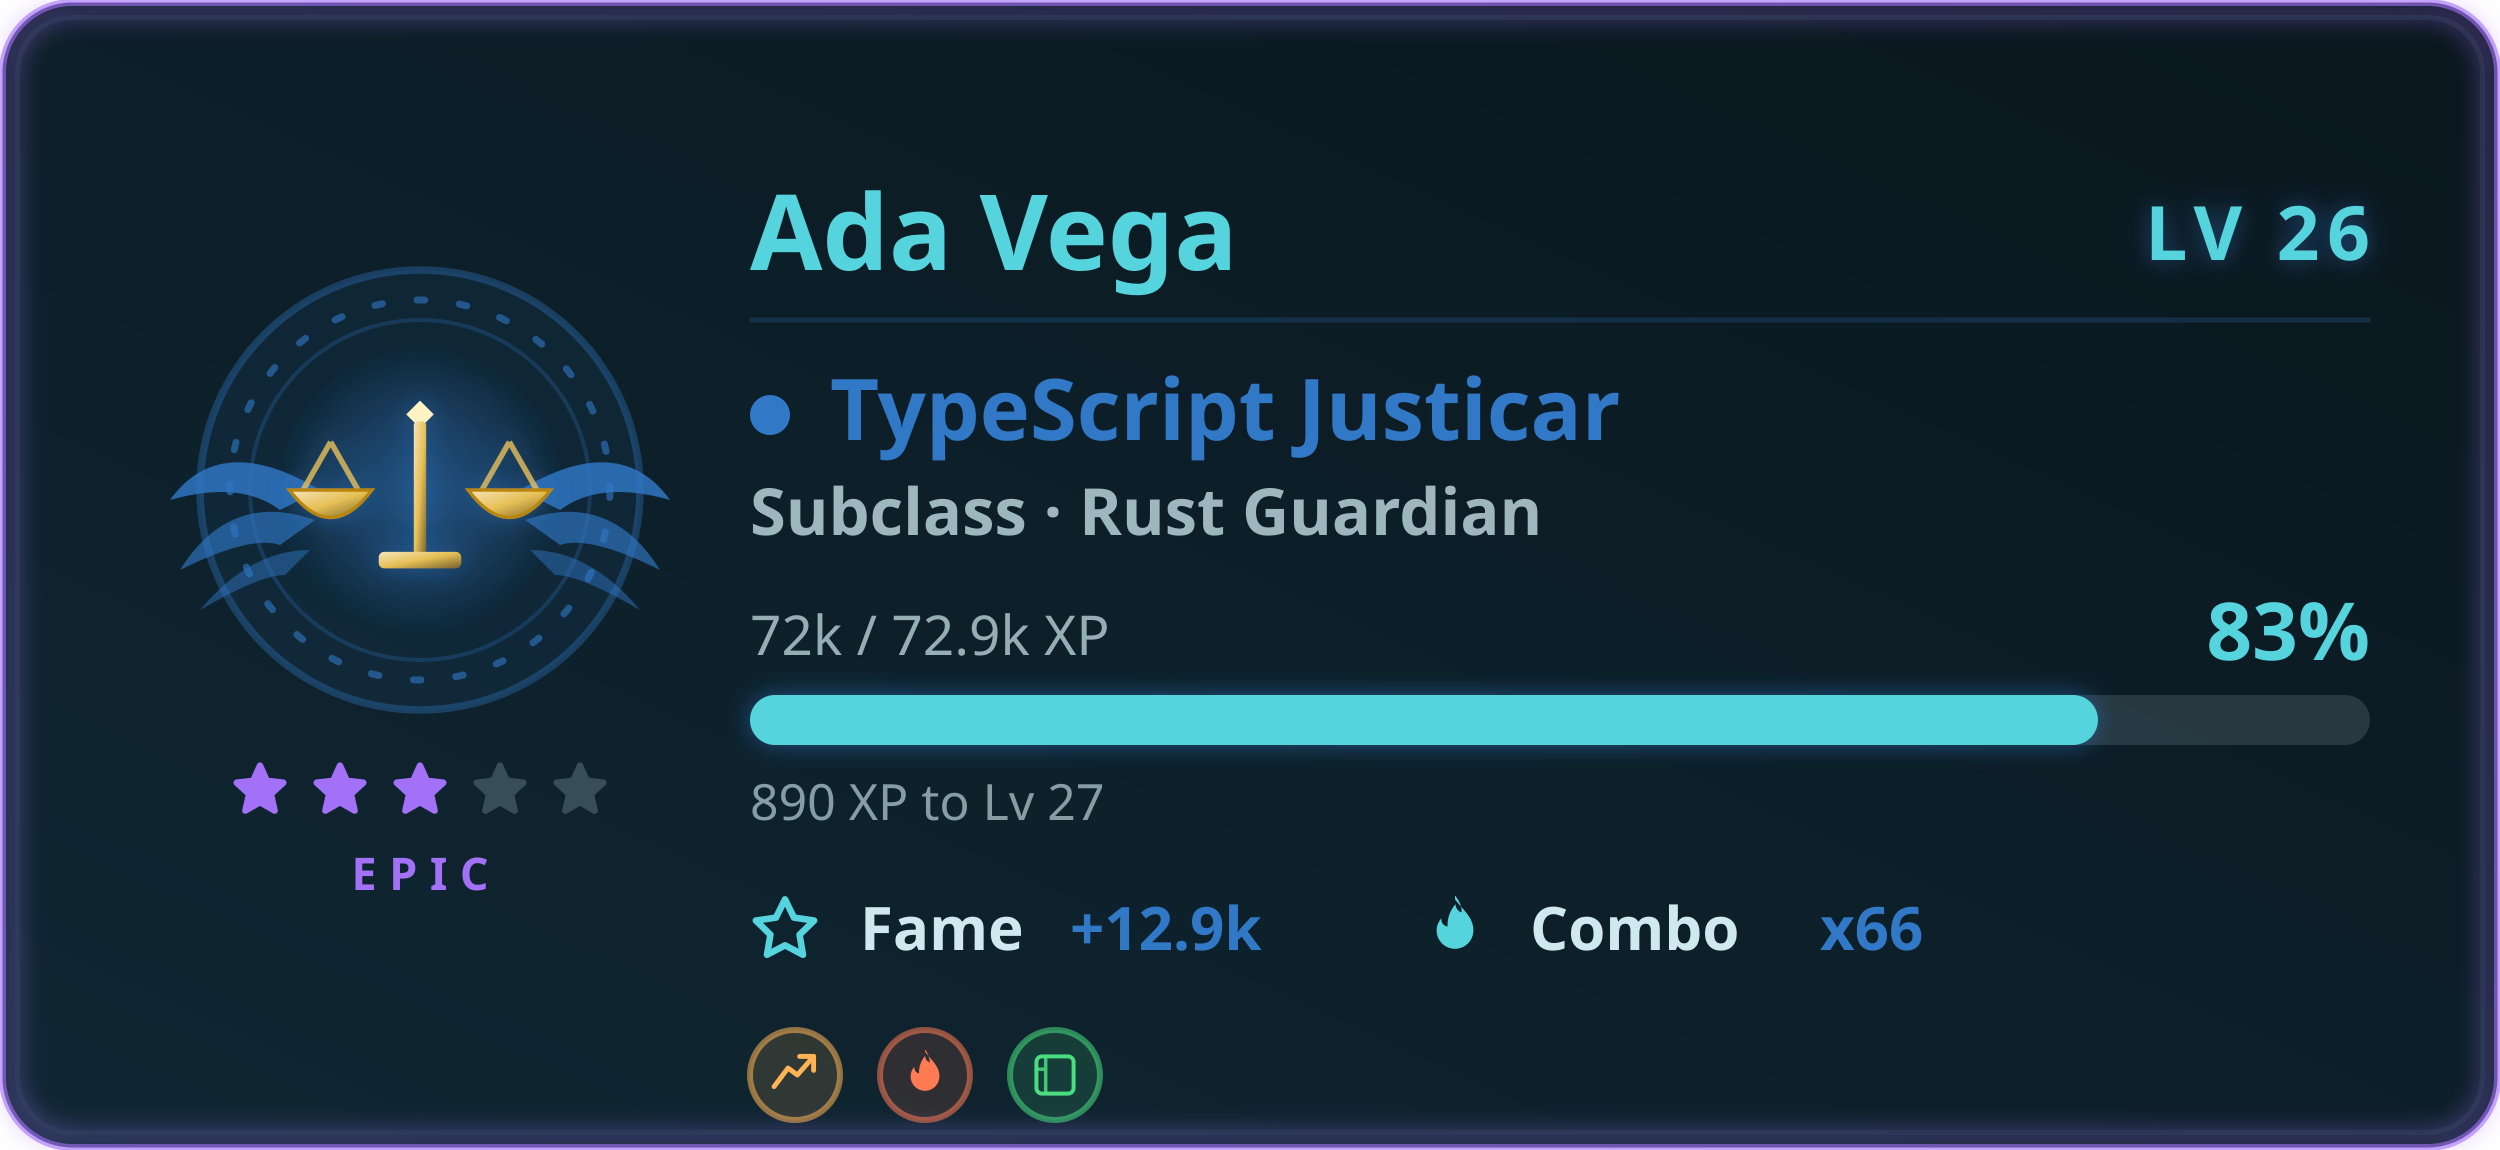
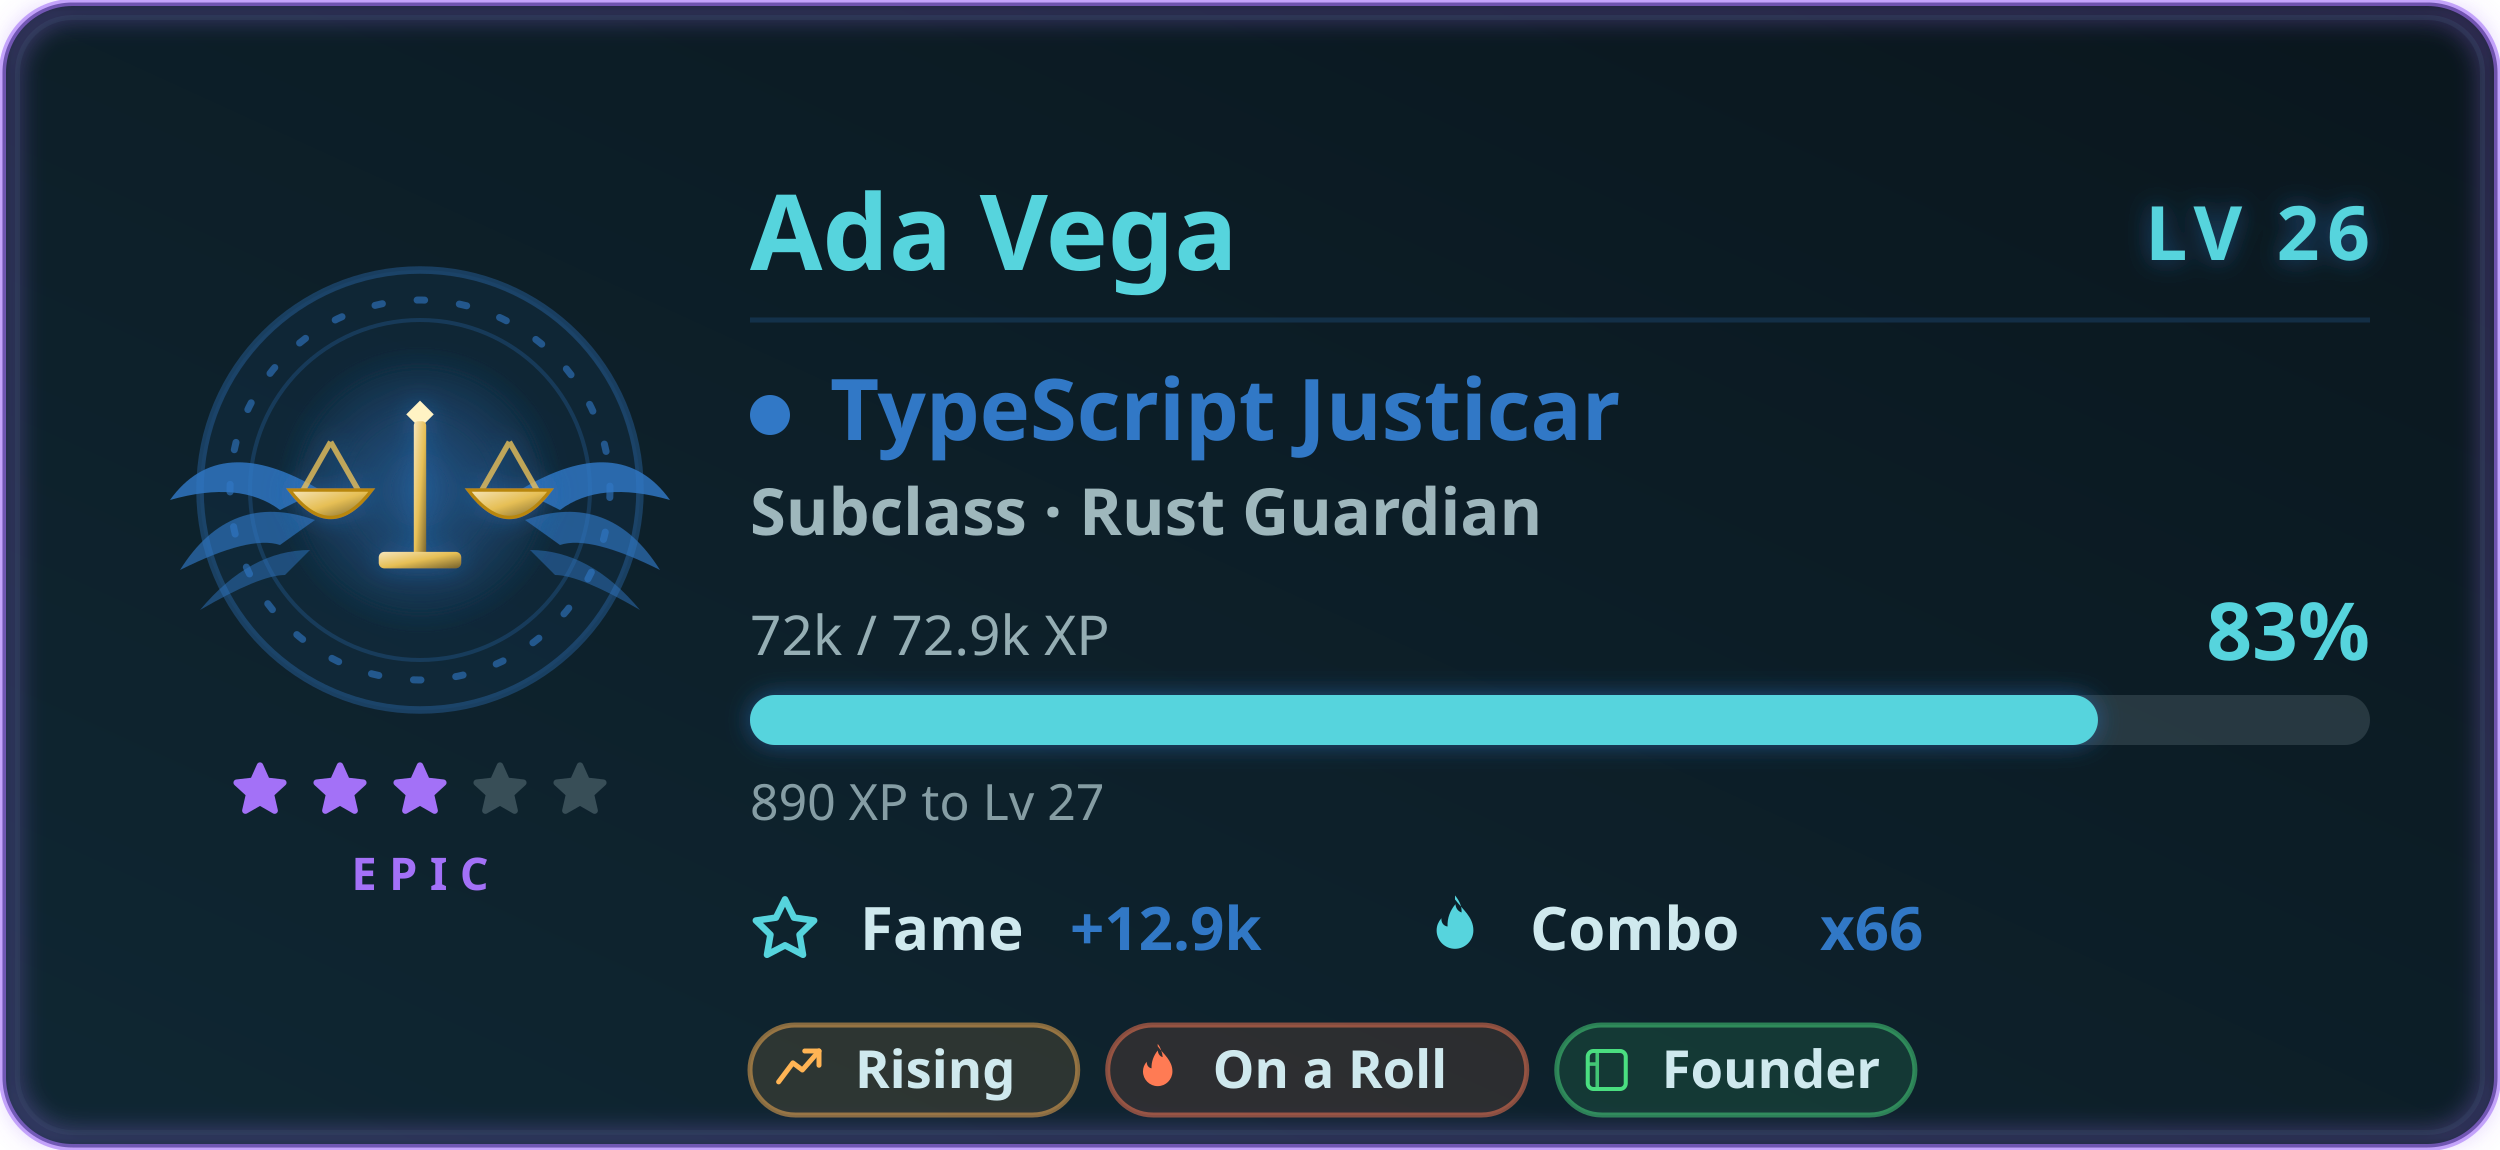
<svg xmlns="http://www.w3.org/2000/svg" width="500" height="230" viewBox="0 0 500 230" role="img" aria-labelledby="card-title-a11y card-desc-a11y">
  <style>
text { font-family: 'Segoe UI', Ubuntu, 'Helvetica Neue', sans-serif; }
.title { font-size: 18px; font-weight: 600; fill: #56d4dd; }
.title-icon { fill: #56d4dd; }
.icon { fill: #56d4dd; }


.gl-name { font-size: 21px; font-weight: 700; fill: #56d4dd; }
.gl-lvl { font-size: 15px; font-weight: 800; letter-spacing: 1.5px; fill: #56d4dd; }
.gl-class { font-size: 17px; font-weight: 700; fill: #3178c6; }
.gl-sub { font-size: 13px; font-weight: 600; fill: #cfe9ee; opacity: 0.75; }
.gl-meta { font-size: 11px; fill: #cfe9ee; opacity: 0.7; }
.gl-pct { font-size: 16px; font-weight: 800; fill: #56d4dd; }
.gl-chip-label { font-size: 12px; font-weight: 600; fill: #cfe9ee; }
.gl-chip-value { font-size: 12px; font-weight: 800; fill: #3178c6; }
.gl-hint { font-size: 10px; fill: #cfe9ee; opacity: 0.62; }
+ .gl-badge-label { font-size: 10.5px; font-weight: 600; }
.gl-rarity { font-size: 9px; font-weight: 700; letter-spacing: 2.5px; fill: #a371f7; }

</style>
  <defs>
    <linearGradient id="card-bg" x1="0" y1="0" x2="1" y2="1" gradientTransform="rotate(90, 0.5, 0.5)">
      <stop offset="0.0%" stop-color="#0a161d" />
      <stop offset="100.0%" stop-color="#0f2733" />
    </linearGradient>
    <filter id="card-glow" x="-50%" y="-50%" width="200%" height="200%">
      <feGaussianBlur in="SourceGraphic" stdDeviation="3" result="blur" />
      <feFlood flood-color="#56d4dd" flood-opacity="0.55" result="tint" />
      <feComposite in="tint" in2="blur" operator="in" result="softGlow" />
      <feMerge>
        <feMergeNode in="softGlow" />
        <feMergeNode in="SourceGraphic" />
      </feMerge>
    </filter>
    <filter id="gl-glow" x="-60%" y="-60%" width="220%" height="220%">
      <feGaussianBlur in="SourceGraphic" stdDeviation="2.4" result="b" />
      <feFlood flood-color="#3178c6" flood-opacity="0.55" result="t" />
      <feComposite in="t" in2="b" operator="in" result="g" />
      <feMerge>
        <feMergeNode in="g" />
        <feMergeNode in="SourceGraphic" />
      </feMerge>
    </filter>
    <filter id="gl-rarity" x="-20%" y="-20%" width="140%" height="140%">
      <feGaussianBlur stdDeviation="2.4" />
    </filter>
  </defs>
  <rect x="0.5" y="0.5" width="499" height="229" rx="14" fill="url(#card-bg)" stroke="#a371f7" stroke-width="1.4" stroke-opacity="0.6" />
  <rect x="3.5" y="3.5" width="493" height="223" rx="11" fill="none" stroke="#1e3d44" stroke-opacity="0.4" />
  <rect x="2" y="2" width="496" height="226" rx="13" fill="none" stroke="#a371f7" stroke-width="3.5" stroke-opacity="0.4" filter="url(#gl-rarity)" />
  <g class="fade">
    <g class="">
      <g class="flourish">
        <g transform="translate(84,0)">
          <g transform="translate(0,98)" fill="#3178c6">
            <path d="M20 0 Q 40 -12 50 2 Q 36 -2 28 4 Z" opacity="0.82" />
            <path d="M21 6 Q 38 0 48 16 Q 34 9 28 11 Z" opacity="0.64" />
            <path d="M22 12 Q 34 12 44 24 Q 32 17 27 17 Z" opacity="0.48" />
          </g>
        </g>
        <g transform="translate(84,0) scale(-1,1)">
          <g transform="translate(0,98)" fill="#3178c6">
            <path d="M20 0 Q 40 -12 50 2 Q 36 -2 28 4 Z" opacity="0.82" />
            <path d="M21 6 Q 38 0 48 16 Q 34 9 28 11 Z" opacity="0.64" />
            <path d="M22 12 Q 34 12 44 24 Q 32 17 27 17 Z" opacity="0.48" />
          </g>
        </g>
      </g>
      <circle cx="84" cy="98" r="44" fill="#3178c6" fill-opacity="0.08" stroke="#3178c6" stroke-opacity="0.35" stroke-width="1.5" />
      <g class="">
        <circle cx="84" cy="98" r="38" fill="none" stroke="#3178c6" stroke-opacity="0.6" stroke-width="1.4" stroke-dasharray="1.5 7" stroke-linecap="round" />
        <circle cx="84" cy="98" r="34" fill="none" stroke="#3178c6" stroke-opacity="0.25" stroke-width="0.8" />
      </g>
      <g class="" filter="url(#gl-glow)">
        <svg class="" x="51" y="65" width="66" height="66" viewBox="0 0 48 48" aria-hidden="true">
          <defs>
            <radialGradient id="tsHalo" cx="0.5" cy="0.5" r="0.5">
              <stop offset="0" stop-color="#3178c6" stop-opacity="0.42" />
              <stop offset="1" stop-color="#3178c6" stop-opacity="0" />
            </radialGradient>
            <linearGradient id="tsMetal" x1="0" y1="0" x2="1" y2="1">
              <stop offset="0" stop-color="#f5e5bb" />
              <stop offset="0.5" stop-color="#e6bf55" />
              <stop offset="1" stop-color="#73602b" />
            </linearGradient>
          </defs>
          <circle cx="24" cy="24" r="21" fill="url(#tsHalo)" />
          <path d="M24 11 l2 2 l-2 2 l-2 -2 Z" fill="#fff3c4" />
          <rect x="23.1" y="14" width="1.8" height="21" rx="0.6" fill="url(#tsMetal)" />
          <rect x="18" y="33" width="12" height="2.4" rx="0.8" fill="url(#tsMetal)" />
          <path d="M9 17 H39" stroke="url(#tsMetal)" stroke-width="2.2" stroke-linecap="round" />
          <g stroke="#e6bf55" stroke-width="0.8" stroke-opacity="0.8">
            <path d="M11 17 L7 24 M11 17 L15 24 M37 17 L33 24 M37 17 L41 24" />
          </g>
          <g transform="translate(5 24)">
            <path d="M0 0 Q6 8 12 0 Z" fill="url(#tsMetal)" stroke="#b8860b" stroke-width="0.5" />
          </g>
          <g transform="translate(31 24)">
            <path d="M0 0 Q6 8 12 0 Z" fill="url(#tsMetal)" stroke="#b8860b" stroke-width="0.5" />
          </g>
        </svg>
      </g>
    </g>
    <g>
      <g class="" transform="translate(45.5, 151.5) scale(0.5416667)" fill="#a371f7" stroke="#a371f7" stroke-width="2.4" stroke-linejoin="round" stroke-linecap="round" opacity="1">
        <path d="M12 3 L14.5 8.6 L20.6 9.3 L16 13.5 L17.4 19.6 L12 16.5 L6.6 19.6 L8 13.5 L3.4 9.3 L9.5 8.6 Z" />
      </g>
      <g class="" transform="translate(61.5, 151.5) scale(0.5416667)" fill="#a371f7" stroke="#a371f7" stroke-width="2.4" stroke-linejoin="round" stroke-linecap="round" opacity="1">
        <path d="M12 3 L14.5 8.6 L20.6 9.3 L16 13.5 L17.4 19.6 L12 16.5 L6.6 19.6 L8 13.5 L3.4 9.3 L9.5 8.6 Z" />
      </g>
      <g class="" transform="translate(77.5, 151.5) scale(0.5416667)" fill="#a371f7" stroke="#a371f7" stroke-width="2.4" stroke-linejoin="round" stroke-linecap="round" opacity="1">
        <path d="M12 3 L14.5 8.6 L20.6 9.3 L16 13.5 L17.4 19.6 L12 16.5 L6.6 19.6 L8 13.5 L3.4 9.3 L9.5 8.6 Z" />
      </g>
      <g class="" transform="translate(93.5, 151.5) scale(0.5416667)" fill="#cfe9ee" stroke="#cfe9ee" stroke-width="2.4" stroke-linejoin="round" stroke-linecap="round" opacity="0.22">
        <path d="M12 3 L14.5 8.6 L20.6 9.3 L16 13.5 L17.4 19.6 L12 16.5 L6.6 19.6 L8 13.5 L3.4 9.3 L9.5 8.6 Z" />
      </g>
      <g class="" transform="translate(109.5, 151.5) scale(0.5416667)" fill="#cfe9ee" stroke="#cfe9ee" stroke-width="2.4" stroke-linejoin="round" stroke-linecap="round" opacity="0.22">
        <path d="M12 3 L14.5 8.6 L20.6 9.3 L16 13.5 L17.4 19.6 L12 16.5 L6.6 19.6 L8 13.5 L3.4 9.3 L9.5 8.6 Z" />
      </g>
    </g>
    <text class="gl-rarity" x="84" y="178" text-anchor="middle">EPIC</text>
  </g>
  <g class="fade" style="animation-delay:.15s">
    <text class="gl-name" x="150" y="54">Ada Vega</text>
    <text class="gl-lvl glow-pulse" x="474" y="52" text-anchor="end" filter="url(#gl-glow)">LV 26</text>
    <line x1="150" y1="64" x2="474" y2="64" stroke="#3178c6" stroke-opacity="0.22" stroke-width="1" />
    <circle cx="154" cy="83" r="4" fill="#3178c6" />
    <text class="gl-class" x="166" y="88">TypeScript Justicar</text>
    <text class="gl-sub" x="150" y="107">Subclass · Rust Guardian</text>
    <text class="gl-meta" x="150" y="131">72k / 72.9k XP</text>
    <text class="gl-pct " x="474" y="132" text-anchor="end">83%</text>
    <rect x="150" y="139" width="324" height="10" rx="5" fill="#cfe9ee" fill-opacity="0.14" />
    <rect class="xp-fill " x="150" y="139" width="269.592" height="10" rx="5" fill="#56d4dd" filter="url(#gl-glow)" />
    <text class="gl-hint" x="150" y="164">890 XP to Lv 27</text>
    <g transform="translate(150, 190)">
      <svg class="icon" x="0" y="-11" width="14" height="14" viewBox="0 0 16 16" aria-hidden="true">
        <path fill-rule="evenodd" d="M8 .25a.75.75 0 0 1 .673.418l1.882 3.815 4.21.612a.75.75 0 0 1 .416 1.279l-3.046 2.97.719 4.192a.75.75 0 0 1-1.088.791L8 12.347l-3.766 1.98a.75.75 0 0 1-1.088-.79l.72-4.194L.818 6.374a.75.75 0 0 1 .416-1.28l4.21-.611L7.327.668A.75.75 0 0 1 8 .25zm0 2.445L6.615 5.5a.75.75 0 0 1-.564.41l-3.097.45 2.24 2.184a.75.75 0 0 1 .216.664l-.528 3.084 2.769-1.456a.75.75 0 0 1 .698 0l2.77 1.456-.53-3.084a.75.75 0 0 1 .216-.664l2.24-2.183-3.096-.45a.75.75 0 0 1-.564-.41L8 2.694v.001z" />
      </svg>
      <text class="gl-chip-label" x="22" y="0">Fame</text>
      <text class="gl-chip-value" x="64" y="0">+12.9k</text>
    </g>
    <g transform="translate(284, 190)">
      <svg class="icon" x="0" y="-11" width="14" height="14" viewBox="0 0 16 16" aria-hidden="true">
        <path fill-rule="evenodd" d="M8 1c1.7 2.3 4.2 4 4.2 7.1a4.2 4.2 0 0 1-8.4 0c0-1.1.4-2 1.1-2.8-.1 1 .5 1.8 1.4 1.9-.1-1.9.6-3.7 1.8-5.1.1 1 .6 1.6 1.4 1.9.1-1.4-.5-2.7-1.5-3.9z" />
      </svg>
      <text class="gl-chip-label" x="22" y="0">Combo</text>
      <text class="gl-chip-value" x="80" y="0">x66</text>
    </g>
  </g>
  <g class="fade" style="animation-delay:.2s">
-     <g transform="translate(159, 215)">
-       <g transform="translate(0, 0)">
-         <circle r="9" fill="#ffb454" fill-opacity="0.14" stroke="#ffb454" stroke-opacity="0.55" stroke-width="1.2" />
-         <g transform="translate(-5.58, -5.58) scale(0.465)">
-           <path d="M3 17 L9 9 L13 12 L20 4" fill="none" stroke="#ffb454" stroke-width="2.1" stroke-linejoin="round" stroke-linecap="round" />
-           <path d="M14 4 H20 V10" fill="none" stroke="#ffb454" stroke-width="2.1" stroke-linejoin="round" stroke-linecap="round" />
-         </g>
+     <g>
+       <rect x="150" y="205" width="65.54" height="18" rx="9" fill="#ffb454" fill-opacity="0.13" stroke="#ffb454" stroke-opacity="0.5" stroke-width="1" />
+       <g transform="translate(154.3, 208.3) scale(0.475)">
+         <path d="M3 17 L9 9 L13 12 L20 4" fill="none" stroke="#ffb454" stroke-width="2.1" stroke-linejoin="round" stroke-linecap="round" />
+         <path d="M14 4 H20 V10" fill="none" stroke="#ffb454" stroke-width="2.1" stroke-linejoin="round" stroke-linecap="round" />
      </g>
-       <g transform="translate(26, 0)">
-         <circle r="9" fill="#ff7b54" fill-opacity="0.14" stroke="#ff7b54" stroke-opacity="0.55" stroke-width="1.2" />
-         <g transform="translate(-5.58, -5.58) scale(0.465)">
-           <path d="M12 2c2.5 3.4 6.2 6 6.2 10.6a6.2 6.2 0 0 1-12.4 0c0-1.6.6-3 1.6-4.1-.1 1.5.8 2.6 2 2.8-.1-2.8.9-5.4 2.6-7.5.2 1.5.9 2.4 2.1 2.8-.2-2-.8-4-2.1-5.6Z" fill="#ff7b54" />
-         </g>
+       <text class="gl-badge-label" x="171" y="217.6" fill="#cfe9ee">Rising</text>
+     </g>
+     <g>
+       <rect x="221.54" y="205" width="83.81" height="18" rx="9" fill="#ff7b54" fill-opacity="0.13" stroke="#ff7b54" stroke-opacity="0.5" stroke-width="1" />
+       <g transform="translate(225.84, 208.3) scale(0.475)">
+         <path d="M12 2c2.5 3.4 6.2 6 6.2 10.6a6.2 6.2 0 0 1-12.4 0c0-1.6.6-3 1.6-4.1-.1 1.5.8 2.6 2 2.8-.1-2.8.9-5.4 2.6-7.5.2 1.5.9 2.4 2.1 2.8-.2-2-.8-4-2.1-5.6Z" fill="#ff7b54" />
      </g>
-       <g transform="translate(52, 0)">
-         <circle r="9" fill="#4ade80" fill-opacity="0.14" stroke="#4ade80" stroke-opacity="0.55" stroke-width="1.2" />
-         <g transform="translate(-5.58, -5.58) scale(0.465)">
-           <rect x="4" y="4" width="16" height="16" rx="2.4" fill="none" stroke="#4ade80" stroke-width="1.7" />
-           <path d="M8 4v16 M4 9.5h4" fill="none" stroke="#4ade80" stroke-width="1.5" opacity="0.85" />
-         </g>
+       <text class="gl-badge-label" x="242.54" y="217.6" fill="#cfe9ee">On a Roll</text>
+     </g>
+     <g>
+       <rect x="311.35" y="205" width="71.63" height="18" rx="9" fill="#4ade80" fill-opacity="0.13" stroke="#4ade80" stroke-opacity="0.5" stroke-width="1" />
+       <g transform="translate(315.65, 208.3) scale(0.475)">
+         <rect x="4" y="4" width="16" height="16" rx="2.4" fill="none" stroke="#4ade80" stroke-width="1.7" />
+         <path d="M8 4v16 M4 9.5h4" fill="none" stroke="#4ade80" stroke-width="1.5" opacity="0.85" />
      </g>
+       <text class="gl-badge-label" x="332.35" y="217.6" fill="#cfe9ee">Founder</text>
    </g>
  </g>
</svg>
